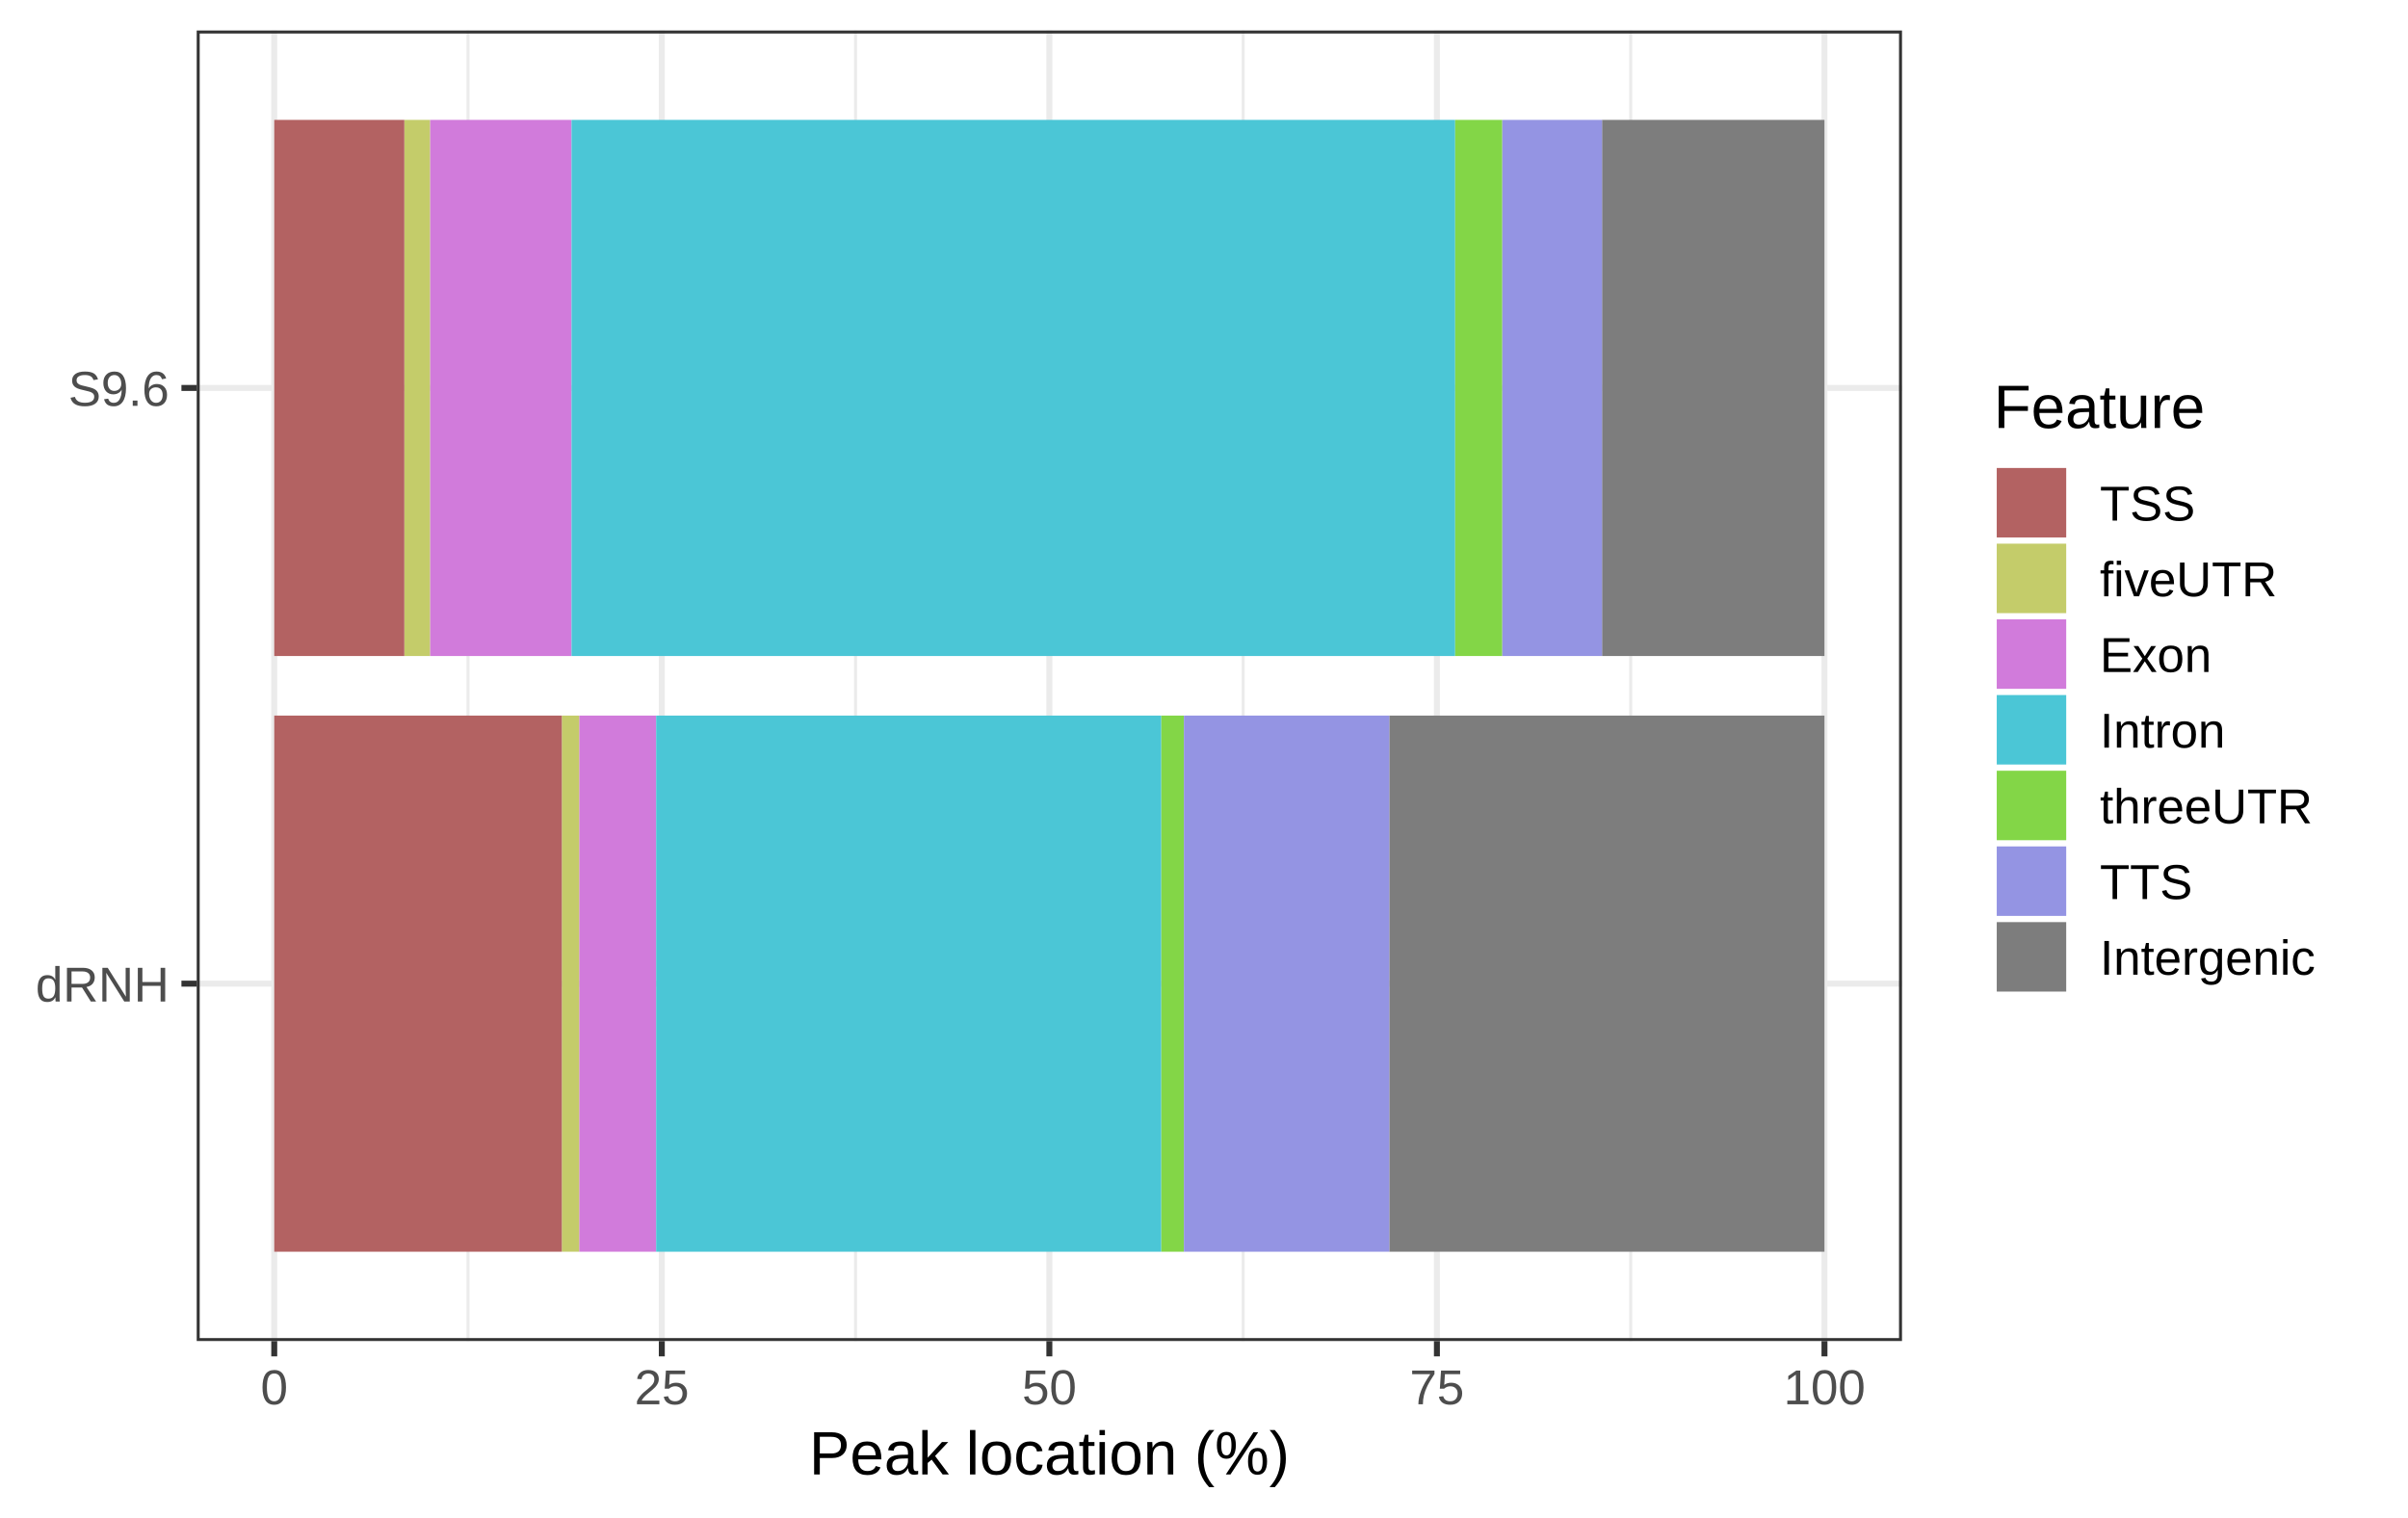
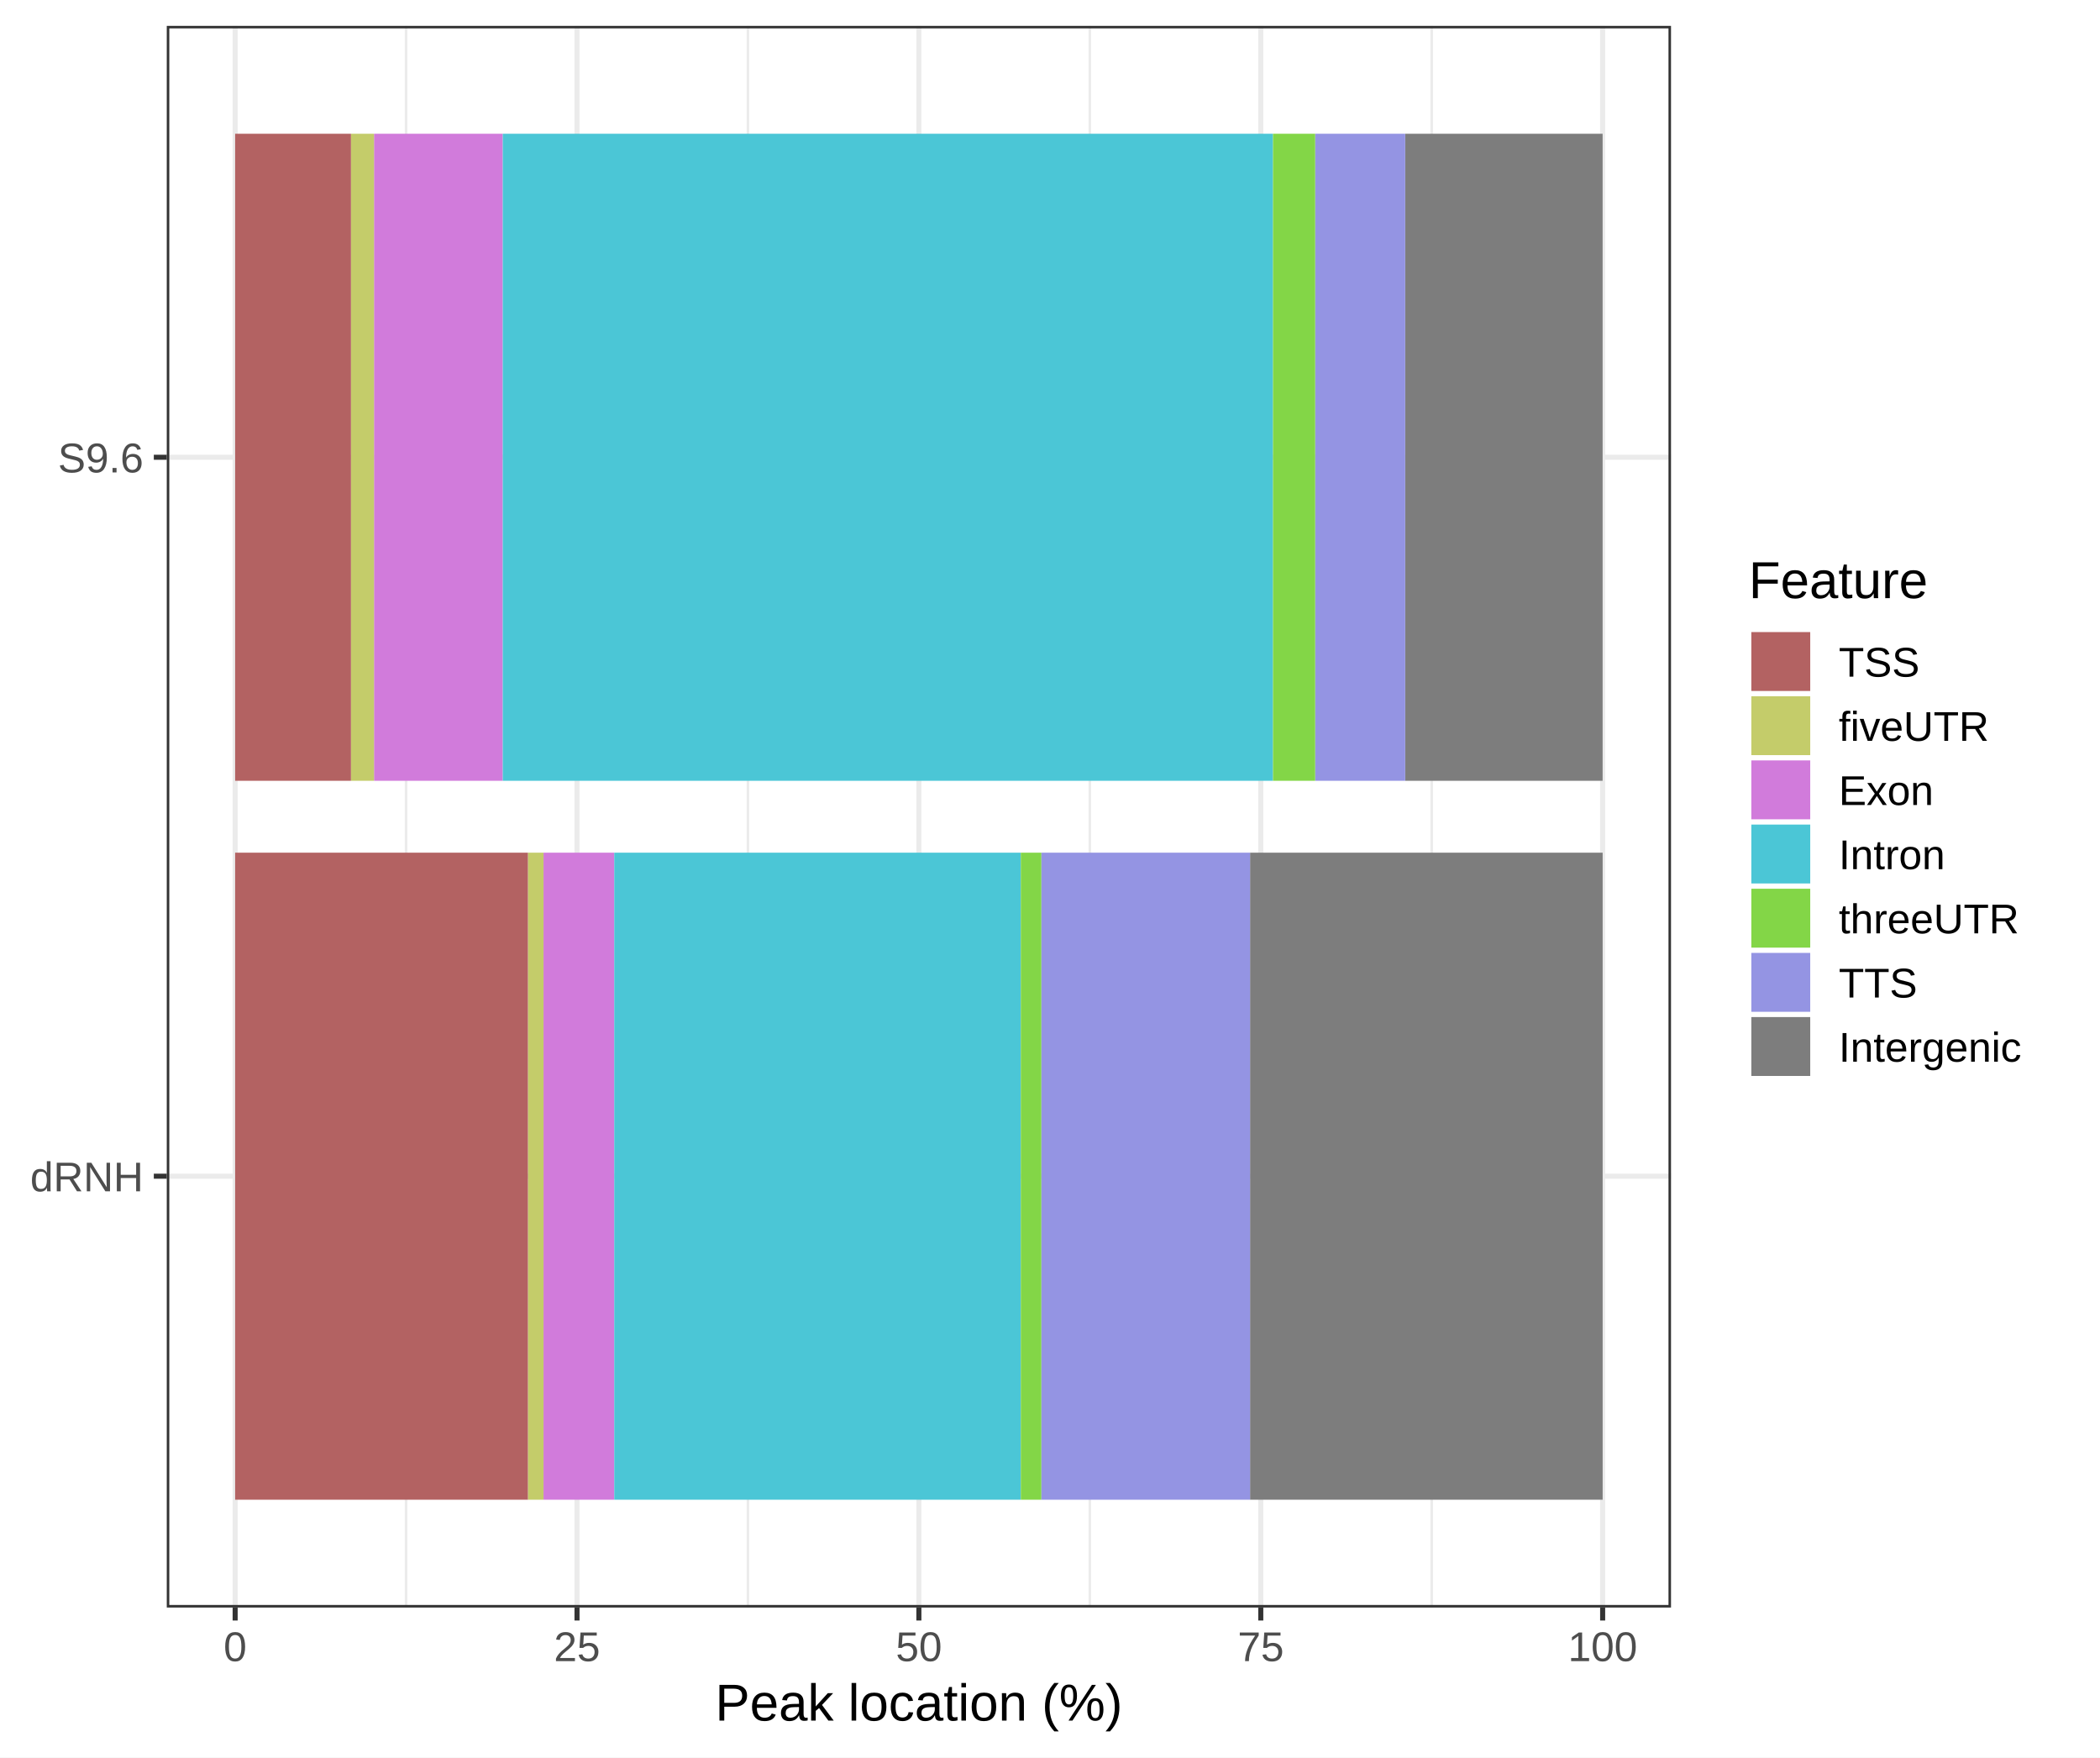
- <svg xmlns="http://www.w3.org/2000/svg" class="svglite" width="549.75pt" height="346.50pt" viewBox="0 0 549.75 346.50">
+ <svg xmlns="http://www.w3.org/2000/svg" class="svglite" width="565.50pt" height="473.25pt" viewBox="0 0 565.50 473.25">
  <defs>
    <style type="text/css">
    .svglite line, .svglite polyline, .svglite polygon, .svglite path, .svglite rect, .svglite circle {
      fill: none;
      stroke: #000000;
      stroke-linecap: round;
      stroke-linejoin: round;
      stroke-miterlimit: 10.00;
    }
  </style>
  </defs>
  <rect width="100%" height="100%" style="stroke: none; fill: #FFFFFF;" />
  <defs>
-     <clipPath id="cpMC4wMHw1NDkuNzV8MC4wMHwzNDYuNTA=">
-       <rect x="0.00" y="0.00" width="549.75" height="346.50" />
+     <clipPath id="cpMC4wMHw1NjUuNTB8MC4wMHw0NzMuMjU=">
+       <rect x="0.00" y="0.00" width="565.50" height="473.25" />
    </clipPath>
  </defs>
-   <g clip-path="url(#cpMC4wMHw1NDkuNzV8MC4wMHwzNDYuNTA=)">
-     <rect x="0" y="0.00" width="549.75" height="346.50" style="stroke-width: 1.36; stroke: #FFFFFF; fill: #FFFFFF;" />
+   <g clip-path="url(#cpMC4wMHw1NjUuNTB8MC4wMHw0NzMuMjU=)">
+     <rect x="0" y="0.00" width="565.50" height="473.25" style="stroke-width: 1.36; stroke: #FFFFFF; fill: #FFFFFF;" />
  </g>
  <defs>
-     <clipPath id="cpNDQuOTF8NDM0LjIzfDYuOTd8MzA2LjE3">
-       <rect x="44.91" y="6.97" width="389.32" height="299.19" />
+     <clipPath id="cpNDQuOTF8NDQ5Ljk4fDYuOTd8NDMyLjky">
+       <rect x="44.91" y="6.97" width="405.07" height="425.94" />
    </clipPath>
  </defs>
-   <g clip-path="url(#cpNDQuOTF8NDM0LjIzfDYuOTd8MzA2LjE3)">
-     <rect x="44.91" y="6.97" width="389.32" height="299.19" style="stroke-width: 1.36; stroke: none; fill: #FFFFFF;" />
-     <polyline points="106.85,306.17 106.85,6.97 " style="stroke-width: 0.68; stroke: #EBEBEB; stroke-linecap: butt;" />
-     <polyline points="195.33,306.17 195.33,6.97 " style="stroke-width: 0.68; stroke: #EBEBEB; stroke-linecap: butt;" />
-     <polyline points="283.81,306.17 283.81,6.97 " style="stroke-width: 0.68; stroke: #EBEBEB; stroke-linecap: butt;" />
-     <polyline points="372.29,306.17 372.29,6.97 " style="stroke-width: 0.68; stroke: #EBEBEB; stroke-linecap: butt;" />
-     <polyline points="44.91,224.57 434.23,224.57 " style="stroke-width: 1.36; stroke: #EBEBEB; stroke-linecap: butt;" />
-     <polyline points="44.91,88.57 434.23,88.57 " style="stroke-width: 1.36; stroke: #EBEBEB; stroke-linecap: butt;" />
-     <polyline points="62.61,306.17 62.61,6.97 " style="stroke-width: 1.36; stroke: #EBEBEB; stroke-linecap: butt;" />
-     <polyline points="151.09,306.17 151.09,6.97 " style="stroke-width: 1.36; stroke: #EBEBEB; stroke-linecap: butt;" />
-     <polyline points="239.57,306.17 239.57,6.97 " style="stroke-width: 1.36; stroke: #EBEBEB; stroke-linecap: butt;" />
-     <polyline points="328.05,306.17 328.05,6.97 " style="stroke-width: 1.36; stroke: #EBEBEB; stroke-linecap: butt;" />
-     <polyline points="416.53,306.17 416.53,6.97 " style="stroke-width: 1.36; stroke: #EBEBEB; stroke-linecap: butt;" />
-     <rect x="132.22" y="163.37" width="17.58" height="122.40" style="stroke-width: 1.07; stroke: none; stroke-linecap: square; stroke-linejoin: miter; fill: #D17BDB;" />
-     <rect x="128.26" y="163.37" width="3.96" height="122.40" style="stroke-width: 1.07; stroke: none; stroke-linecap: square; stroke-linejoin: miter; fill: #C4CC6A;" />
-     <rect x="317.17" y="163.37" width="99.36" height="122.40" style="stroke-width: 1.07; stroke: none; stroke-linecap: square; stroke-linejoin: miter; fill: #7D7D7D;" />
-     <rect x="149.80" y="163.37" width="115.33" height="122.40" style="stroke-width: 1.07; stroke: none; stroke-linecap: square; stroke-linejoin: miter; fill: #4BC6D6;" />
-     <rect x="265.13" y="163.37" width="5.16" height="122.40" style="stroke-width: 1.07; stroke: none; stroke-linecap: square; stroke-linejoin: miter; fill: #83D647;" />
-     <rect x="62.61" y="163.37" width="65.65" height="122.40" style="stroke-width: 1.07; stroke: none; stroke-linecap: square; stroke-linejoin: miter; fill: #B36262;" />
-     <rect x="270.29" y="163.37" width="46.88" height="122.40" style="stroke-width: 1.07; stroke: none; stroke-linecap: square; stroke-linejoin: miter; fill: #9494E3;" />
-     <rect x="98.16" y="27.37" width="32.32" height="122.40" style="stroke-width: 1.07; stroke: none; stroke-linecap: square; stroke-linejoin: miter; fill: #D17BDB;" />
-     <rect x="92.31" y="27.37" width="5.85" height="122.40" style="stroke-width: 1.07; stroke: none; stroke-linecap: square; stroke-linejoin: miter; fill: #C4CC6A;" />
-     <rect x="365.74" y="27.37" width="50.79" height="122.40" style="stroke-width: 1.07; stroke: none; stroke-linecap: square; stroke-linejoin: miter; fill: #7D7D7D;" />
-     <rect x="130.48" y="27.37" width="201.74" height="122.40" style="stroke-width: 1.07; stroke: none; stroke-linecap: square; stroke-linejoin: miter; fill: #4BC6D6;" />
-     <rect x="332.22" y="27.37" width="10.76" height="122.40" style="stroke-width: 1.07; stroke: none; stroke-linecap: square; stroke-linejoin: miter; fill: #83D647;" />
-     <rect x="62.61" y="27.37" width="29.70" height="122.40" style="stroke-width: 1.07; stroke: none; stroke-linecap: square; stroke-linejoin: miter; fill: #B36262;" />
-     <rect x="342.98" y="27.37" width="22.77" height="122.40" style="stroke-width: 1.07; stroke: none; stroke-linecap: square; stroke-linejoin: miter; fill: #9494E3;" />
-     <rect x="44.91" y="6.97" width="389.32" height="299.19" style="stroke-width: 1.36; stroke: #333333;" />
+   <g clip-path="url(#cpNDQuOTF8NDQ5Ljk4fDYuOTd8NDMyLjky)">
+     <rect x="44.91" y="6.97" width="405.07" height="425.94" style="stroke-width: 1.36; stroke: none; fill: #FFFFFF;" />
+     <polyline points="109.35,432.92 109.35,6.97 " style="stroke-width: 0.68; stroke: #EBEBEB; stroke-linecap: butt;" />
+     <polyline points="201.41,432.92 201.41,6.97 " style="stroke-width: 0.68; stroke: #EBEBEB; stroke-linecap: butt;" />
+     <polyline points="293.47,432.92 293.47,6.97 " style="stroke-width: 0.68; stroke: #EBEBEB; stroke-linecap: butt;" />
+     <polyline points="385.54,432.92 385.54,6.97 " style="stroke-width: 0.68; stroke: #EBEBEB; stroke-linecap: butt;" />
+     <polyline points="44.91,316.75 449.98,316.75 " style="stroke-width: 1.36; stroke: #EBEBEB; stroke-linecap: butt;" />
+     <polyline points="44.91,123.14 449.98,123.14 " style="stroke-width: 1.36; stroke: #EBEBEB; stroke-linecap: butt;" />
+     <polyline points="63.32,432.92 63.32,6.97 " style="stroke-width: 1.36; stroke: #EBEBEB; stroke-linecap: butt;" />
+     <polyline points="155.38,432.92 155.38,6.97 " style="stroke-width: 1.36; stroke: #EBEBEB; stroke-linecap: butt;" />
+     <polyline points="247.44,432.92 247.44,6.97 " style="stroke-width: 1.36; stroke: #EBEBEB; stroke-linecap: butt;" />
+     <polyline points="339.51,432.92 339.51,6.97 " style="stroke-width: 1.36; stroke: #EBEBEB; stroke-linecap: butt;" />
+     <polyline points="431.57,432.92 431.57,6.97 " style="stroke-width: 1.36; stroke: #EBEBEB; stroke-linecap: butt;" />
+     <rect x="146.36" y="229.63" width="19.05" height="174.25" style="stroke-width: 1.07; stroke: none; stroke-linecap: square; stroke-linejoin: miter; fill: #D17BDB;" />
+     <rect x="142.16" y="229.63" width="4.20" height="174.25" style="stroke-width: 1.07; stroke: none; stroke-linecap: square; stroke-linejoin: miter; fill: #C4CC6A;" />
+     <rect x="336.62" y="229.63" width="94.95" height="174.25" style="stroke-width: 1.07; stroke: none; stroke-linecap: square; stroke-linejoin: miter; fill: #7D7D7D;" />
+     <rect x="165.41" y="229.63" width="109.48" height="174.25" style="stroke-width: 1.07; stroke: none; stroke-linecap: square; stroke-linejoin: miter; fill: #4BC6D6;" />
+     <rect x="274.89" y="229.63" width="5.55" height="174.25" style="stroke-width: 1.07; stroke: none; stroke-linecap: square; stroke-linejoin: miter; fill: #83D647;" />
+     <rect x="63.32" y="229.63" width="78.84" height="174.25" style="stroke-width: 1.07; stroke: none; stroke-linecap: square; stroke-linejoin: miter; fill: #B36262;" />
+     <rect x="280.44" y="229.63" width="56.18" height="174.25" style="stroke-width: 1.07; stroke: none; stroke-linecap: square; stroke-linejoin: miter; fill: #9494E3;" />
+     <rect x="100.71" y="36.02" width="34.68" height="174.25" style="stroke-width: 1.07; stroke: none; stroke-linecap: square; stroke-linejoin: miter; fill: #D17BDB;" />
+     <rect x="94.51" y="36.02" width="6.20" height="174.25" style="stroke-width: 1.07; stroke: none; stroke-linecap: square; stroke-linejoin: miter; fill: #C4CC6A;" />
+     <rect x="378.39" y="36.02" width="53.17" height="174.25" style="stroke-width: 1.07; stroke: none; stroke-linecap: square; stroke-linejoin: miter; fill: #7D7D7D;" />
+     <rect x="135.39" y="36.02" width="207.41" height="174.25" style="stroke-width: 1.07; stroke: none; stroke-linecap: square; stroke-linejoin: miter; fill: #4BC6D6;" />
+     <rect x="342.80" y="36.02" width="11.38" height="174.25" style="stroke-width: 1.07; stroke: none; stroke-linecap: square; stroke-linejoin: miter; fill: #83D647;" />
+     <rect x="63.32" y="36.02" width="31.19" height="174.25" style="stroke-width: 1.07; stroke: none; stroke-linecap: square; stroke-linejoin: miter; fill: #B36262;" />
+     <rect x="354.19" y="36.02" width="24.21" height="174.25" style="stroke-width: 1.07; stroke: none; stroke-linecap: square; stroke-linejoin: miter; fill: #9494E3;" />
+     <rect x="44.91" y="6.97" width="405.07" height="425.94" style="stroke-width: 1.36; stroke: #333333;" />
  </g>
-   <g clip-path="url(#cpMC4wMHw1NDkuNzV8MC4wMHwzNDYuNTA=)">
-     <text x="38.63" y="228.65" text-anchor="end" style="font-size: 11.20px; fill: #4D4D4D; font-family: Liberation Sans;" textLength="31.66px" lengthAdjust="spacingAndGlyphs">dRNH</text>
-     <text x="38.63" y="92.65" text-anchor="end" style="font-size: 11.20px; fill: #4D4D4D; font-family: Liberation Sans;" textLength="24.90px" lengthAdjust="spacingAndGlyphs">S9.6</text>
-     <polyline points="41.42,224.57 44.91,224.57 " style="stroke-width: 1.36; stroke: #333333; stroke-linecap: butt;" />
-     <polyline points="41.42,88.57 44.91,88.57 " style="stroke-width: 1.36; stroke: #333333; stroke-linecap: butt;" />
-     <polyline points="62.61,309.66 62.61,306.17 " style="stroke-width: 1.36; stroke: #333333; stroke-linecap: butt;" />
-     <polyline points="151.09,309.66 151.09,306.17 " style="stroke-width: 1.36; stroke: #333333; stroke-linecap: butt;" />
-     <polyline points="239.57,309.66 239.57,306.17 " style="stroke-width: 1.36; stroke: #333333; stroke-linecap: butt;" />
-     <polyline points="328.05,309.66 328.05,306.17 " style="stroke-width: 1.36; stroke: #333333; stroke-linecap: butt;" />
-     <polyline points="416.53,309.66 416.53,306.17 " style="stroke-width: 1.36; stroke: #333333; stroke-linecap: butt;" />
-     <text x="62.61" y="320.60" text-anchor="middle" style="font-size: 11.20px; fill: #4D4D4D; font-family: Liberation Sans;" textLength="7.12px" lengthAdjust="spacingAndGlyphs">0</text>
-     <text x="151.09" y="320.60" text-anchor="middle" style="font-size: 11.20px; fill: #4D4D4D; font-family: Liberation Sans;" textLength="14.24px" lengthAdjust="spacingAndGlyphs">25</text>
-     <text x="239.57" y="320.60" text-anchor="middle" style="font-size: 11.20px; fill: #4D4D4D; font-family: Liberation Sans;" textLength="14.24px" lengthAdjust="spacingAndGlyphs">50</text>
-     <text x="328.05" y="320.60" text-anchor="middle" style="font-size: 11.20px; fill: #4D4D4D; font-family: Liberation Sans;" textLength="14.24px" lengthAdjust="spacingAndGlyphs">75</text>
-     <text x="416.53" y="320.60" text-anchor="middle" style="font-size: 11.20px; fill: #4D4D4D; font-family: Liberation Sans;" textLength="21.36px" lengthAdjust="spacingAndGlyphs">100</text>
-     <text x="239.57" y="336.62" text-anchor="middle" style="font-size: 14.00px; font-family: Liberation Sans;" textLength="121.87px" lengthAdjust="spacingAndGlyphs">Peak location (%)</text>
-     <rect x="448.18" y="79.07" width="94.60" height="154.99" style="stroke-width: 1.36; stroke: none; fill: #FFFFFF;" />
-     <text x="455.15" y="97.71" style="font-size: 14.00px; font-family: Liberation Sans;" textLength="52.88px" lengthAdjust="spacingAndGlyphs">Feature</text>
-     <rect x="455.15" y="106.13" width="17.28" height="17.28" style="stroke-width: 1.36; stroke: none; fill: #FFFFFF;" />
-     <rect x="455.86" y="106.84" width="15.86" height="15.86" style="stroke-width: 1.07; stroke: none; stroke-linecap: square; stroke-linejoin: miter; fill: #B36262;" />
-     <rect x="455.15" y="123.41" width="17.28" height="17.28" style="stroke-width: 1.36; stroke: none; fill: #FFFFFF;" />
-     <rect x="455.86" y="124.12" width="15.86" height="15.86" style="stroke-width: 1.07; stroke: none; stroke-linecap: square; stroke-linejoin: miter; fill: #C4CC6A;" />
-     <rect x="455.15" y="140.69" width="17.28" height="17.28" style="stroke-width: 1.36; stroke: none; fill: #FFFFFF;" />
-     <rect x="455.86" y="141.40" width="15.86" height="15.86" style="stroke-width: 1.07; stroke: none; stroke-linecap: square; stroke-linejoin: miter; fill: #D17BDB;" />
-     <rect x="455.15" y="157.97" width="17.28" height="17.28" style="stroke-width: 1.36; stroke: none; fill: #FFFFFF;" />
-     <rect x="455.86" y="158.68" width="15.86" height="15.86" style="stroke-width: 1.07; stroke: none; stroke-linecap: square; stroke-linejoin: miter; fill: #4BC6D6;" />
-     <rect x="455.15" y="175.25" width="17.28" height="17.28" style="stroke-width: 1.36; stroke: none; fill: #FFFFFF;" />
-     <rect x="455.86" y="175.96" width="15.86" height="15.86" style="stroke-width: 1.07; stroke: none; stroke-linecap: square; stroke-linejoin: miter; fill: #83D647;" />
-     <rect x="455.15" y="192.53" width="17.28" height="17.28" style="stroke-width: 1.36; stroke: none; fill: #FFFFFF;" />
-     <rect x="455.86" y="193.24" width="15.86" height="15.86" style="stroke-width: 1.07; stroke: none; stroke-linecap: square; stroke-linejoin: miter; fill: #9494E3;" />
-     <rect x="455.15" y="209.81" width="17.28" height="17.28" style="stroke-width: 1.36; stroke: none; fill: #FFFFFF;" />
-     <rect x="455.86" y="210.52" width="15.86" height="15.86" style="stroke-width: 1.07; stroke: none; stroke-linecap: square; stroke-linejoin: miter; fill: #7D7D7D;" />
-     <text x="479.40" y="118.85" style="font-size: 11.20px; font-family: Liberation Sans;" textLength="21.03px" lengthAdjust="spacingAndGlyphs">TSS</text>
-     <text x="479.40" y="136.13" style="font-size: 11.20px; font-family: Liberation Sans;" textLength="43.35px" lengthAdjust="spacingAndGlyphs">fiveUTR</text>
-     <text x="479.40" y="153.41" style="font-size: 11.20px; font-family: Liberation Sans;" textLength="27.29px" lengthAdjust="spacingAndGlyphs">Exon</text>
-     <text x="479.40" y="170.69" style="font-size: 11.20px; font-family: Liberation Sans;" textLength="33.07px" lengthAdjust="spacingAndGlyphs">Intron</text>
-     <text x="479.40" y="187.97" style="font-size: 11.20px; font-family: Liberation Sans;" textLength="52.39px" lengthAdjust="spacingAndGlyphs">threeUTR</text>
-     <text x="479.40" y="205.25" style="font-size: 11.20px; font-family: Liberation Sans;" textLength="20.57px" lengthAdjust="spacingAndGlyphs">TTS</text>
-     <text x="479.40" y="222.53" style="font-size: 11.20px; font-family: Liberation Sans;" textLength="56.40px" lengthAdjust="spacingAndGlyphs">Intergenic</text>
+   <g clip-path="url(#cpMC4wMHw1NjUuNTB8MC4wMHw0NzMuMjU=)">
+     <text x="38.63" y="320.83" text-anchor="end" style="font-size: 11.20px; fill: #4D4D4D; font-family: Liberation Sans;" textLength="31.66px" lengthAdjust="spacingAndGlyphs">dRNH</text>
+     <text x="38.63" y="127.22" text-anchor="end" style="font-size: 11.20px; fill: #4D4D4D; font-family: Liberation Sans;" textLength="24.90px" lengthAdjust="spacingAndGlyphs">S9.6</text>
+     <polyline points="41.42,316.75 44.91,316.75 " style="stroke-width: 1.36; stroke: #333333; stroke-linecap: butt;" />
+     <polyline points="41.42,123.14 44.91,123.14 " style="stroke-width: 1.36; stroke: #333333; stroke-linecap: butt;" />
+     <polyline points="63.32,436.41 63.32,432.92 " style="stroke-width: 1.36; stroke: #333333; stroke-linecap: butt;" />
+     <polyline points="155.38,436.41 155.38,432.92 " style="stroke-width: 1.36; stroke: #333333; stroke-linecap: butt;" />
+     <polyline points="247.44,436.41 247.44,432.92 " style="stroke-width: 1.36; stroke: #333333; stroke-linecap: butt;" />
+     <polyline points="339.51,436.41 339.51,432.92 " style="stroke-width: 1.36; stroke: #333333; stroke-linecap: butt;" />
+     <polyline points="431.57,436.41 431.57,432.92 " style="stroke-width: 1.36; stroke: #333333; stroke-linecap: butt;" />
+     <text x="63.32" y="447.35" text-anchor="middle" style="font-size: 11.20px; fill: #4D4D4D; font-family: Liberation Sans;" textLength="7.12px" lengthAdjust="spacingAndGlyphs">0</text>
+     <text x="155.38" y="447.35" text-anchor="middle" style="font-size: 11.20px; fill: #4D4D4D; font-family: Liberation Sans;" textLength="14.24px" lengthAdjust="spacingAndGlyphs">25</text>
+     <text x="247.44" y="447.35" text-anchor="middle" style="font-size: 11.20px; fill: #4D4D4D; font-family: Liberation Sans;" textLength="14.24px" lengthAdjust="spacingAndGlyphs">50</text>
+     <text x="339.51" y="447.35" text-anchor="middle" style="font-size: 11.20px; fill: #4D4D4D; font-family: Liberation Sans;" textLength="14.24px" lengthAdjust="spacingAndGlyphs">75</text>
+     <text x="431.57" y="447.35" text-anchor="middle" style="font-size: 11.20px; fill: #4D4D4D; font-family: Liberation Sans;" textLength="21.36px" lengthAdjust="spacingAndGlyphs">100</text>
+     <text x="247.44" y="463.37" text-anchor="middle" style="font-size: 14.00px; font-family: Liberation Sans;" textLength="121.87px" lengthAdjust="spacingAndGlyphs">Peak location (%)</text>
+     <rect x="463.93" y="142.45" width="94.60" height="154.99" style="stroke-width: 1.36; stroke: none; fill: #FFFFFF;" />
+     <text x="470.90" y="161.08" style="font-size: 14.00px; font-family: Liberation Sans;" textLength="52.88px" lengthAdjust="spacingAndGlyphs">Feature</text>
+     <rect x="470.90" y="169.51" width="17.28" height="17.28" style="stroke-width: 1.36; stroke: none; fill: #FFFFFF;" />
+     <rect x="471.61" y="170.22" width="15.86" height="15.86" style="stroke-width: 1.07; stroke: none; stroke-linecap: square; stroke-linejoin: miter; fill: #B36262;" />
+     <rect x="470.90" y="186.79" width="17.28" height="17.28" style="stroke-width: 1.36; stroke: none; fill: #FFFFFF;" />
+     <rect x="471.61" y="187.50" width="15.86" height="15.86" style="stroke-width: 1.07; stroke: none; stroke-linecap: square; stroke-linejoin: miter; fill: #C4CC6A;" />
+     <rect x="470.90" y="204.07" width="17.28" height="17.28" style="stroke-width: 1.36; stroke: none; fill: #FFFFFF;" />
+     <rect x="471.61" y="204.78" width="15.86" height="15.86" style="stroke-width: 1.07; stroke: none; stroke-linecap: square; stroke-linejoin: miter; fill: #D17BDB;" />
+     <rect x="470.90" y="221.35" width="17.28" height="17.28" style="stroke-width: 1.36; stroke: none; fill: #FFFFFF;" />
+     <rect x="471.61" y="222.06" width="15.86" height="15.86" style="stroke-width: 1.07; stroke: none; stroke-linecap: square; stroke-linejoin: miter; fill: #4BC6D6;" />
+     <rect x="470.90" y="238.63" width="17.28" height="17.28" style="stroke-width: 1.36; stroke: none; fill: #FFFFFF;" />
+     <rect x="471.61" y="239.34" width="15.86" height="15.86" style="stroke-width: 1.07; stroke: none; stroke-linecap: square; stroke-linejoin: miter; fill: #83D647;" />
+     <rect x="470.90" y="255.91" width="17.28" height="17.28" style="stroke-width: 1.36; stroke: none; fill: #FFFFFF;" />
+     <rect x="471.61" y="256.62" width="15.86" height="15.86" style="stroke-width: 1.07; stroke: none; stroke-linecap: square; stroke-linejoin: miter; fill: #9494E3;" />
+     <rect x="470.90" y="273.19" width="17.28" height="17.28" style="stroke-width: 1.36; stroke: none; fill: #FFFFFF;" />
+     <rect x="471.61" y="273.90" width="15.86" height="15.86" style="stroke-width: 1.07; stroke: none; stroke-linecap: square; stroke-linejoin: miter; fill: #7D7D7D;" />
+     <text x="495.15" y="182.23" style="font-size: 11.20px; font-family: Liberation Sans;" textLength="21.03px" lengthAdjust="spacingAndGlyphs">TSS</text>
+     <text x="495.15" y="199.51" style="font-size: 11.20px; font-family: Liberation Sans;" textLength="43.35px" lengthAdjust="spacingAndGlyphs">fiveUTR</text>
+     <text x="495.15" y="216.79" style="font-size: 11.20px; font-family: Liberation Sans;" textLength="27.29px" lengthAdjust="spacingAndGlyphs">Exon</text>
+     <text x="495.15" y="234.07" style="font-size: 11.20px; font-family: Liberation Sans;" textLength="33.07px" lengthAdjust="spacingAndGlyphs">Intron</text>
+     <text x="495.15" y="251.35" style="font-size: 11.20px; font-family: Liberation Sans;" textLength="52.39px" lengthAdjust="spacingAndGlyphs">threeUTR</text>
+     <text x="495.15" y="268.63" style="font-size: 11.20px; font-family: Liberation Sans;" textLength="20.57px" lengthAdjust="spacingAndGlyphs">TTS</text>
+     <text x="495.15" y="285.91" style="font-size: 11.20px; font-family: Liberation Sans;" textLength="56.40px" lengthAdjust="spacingAndGlyphs">Intergenic</text>
  </g>
</svg>
